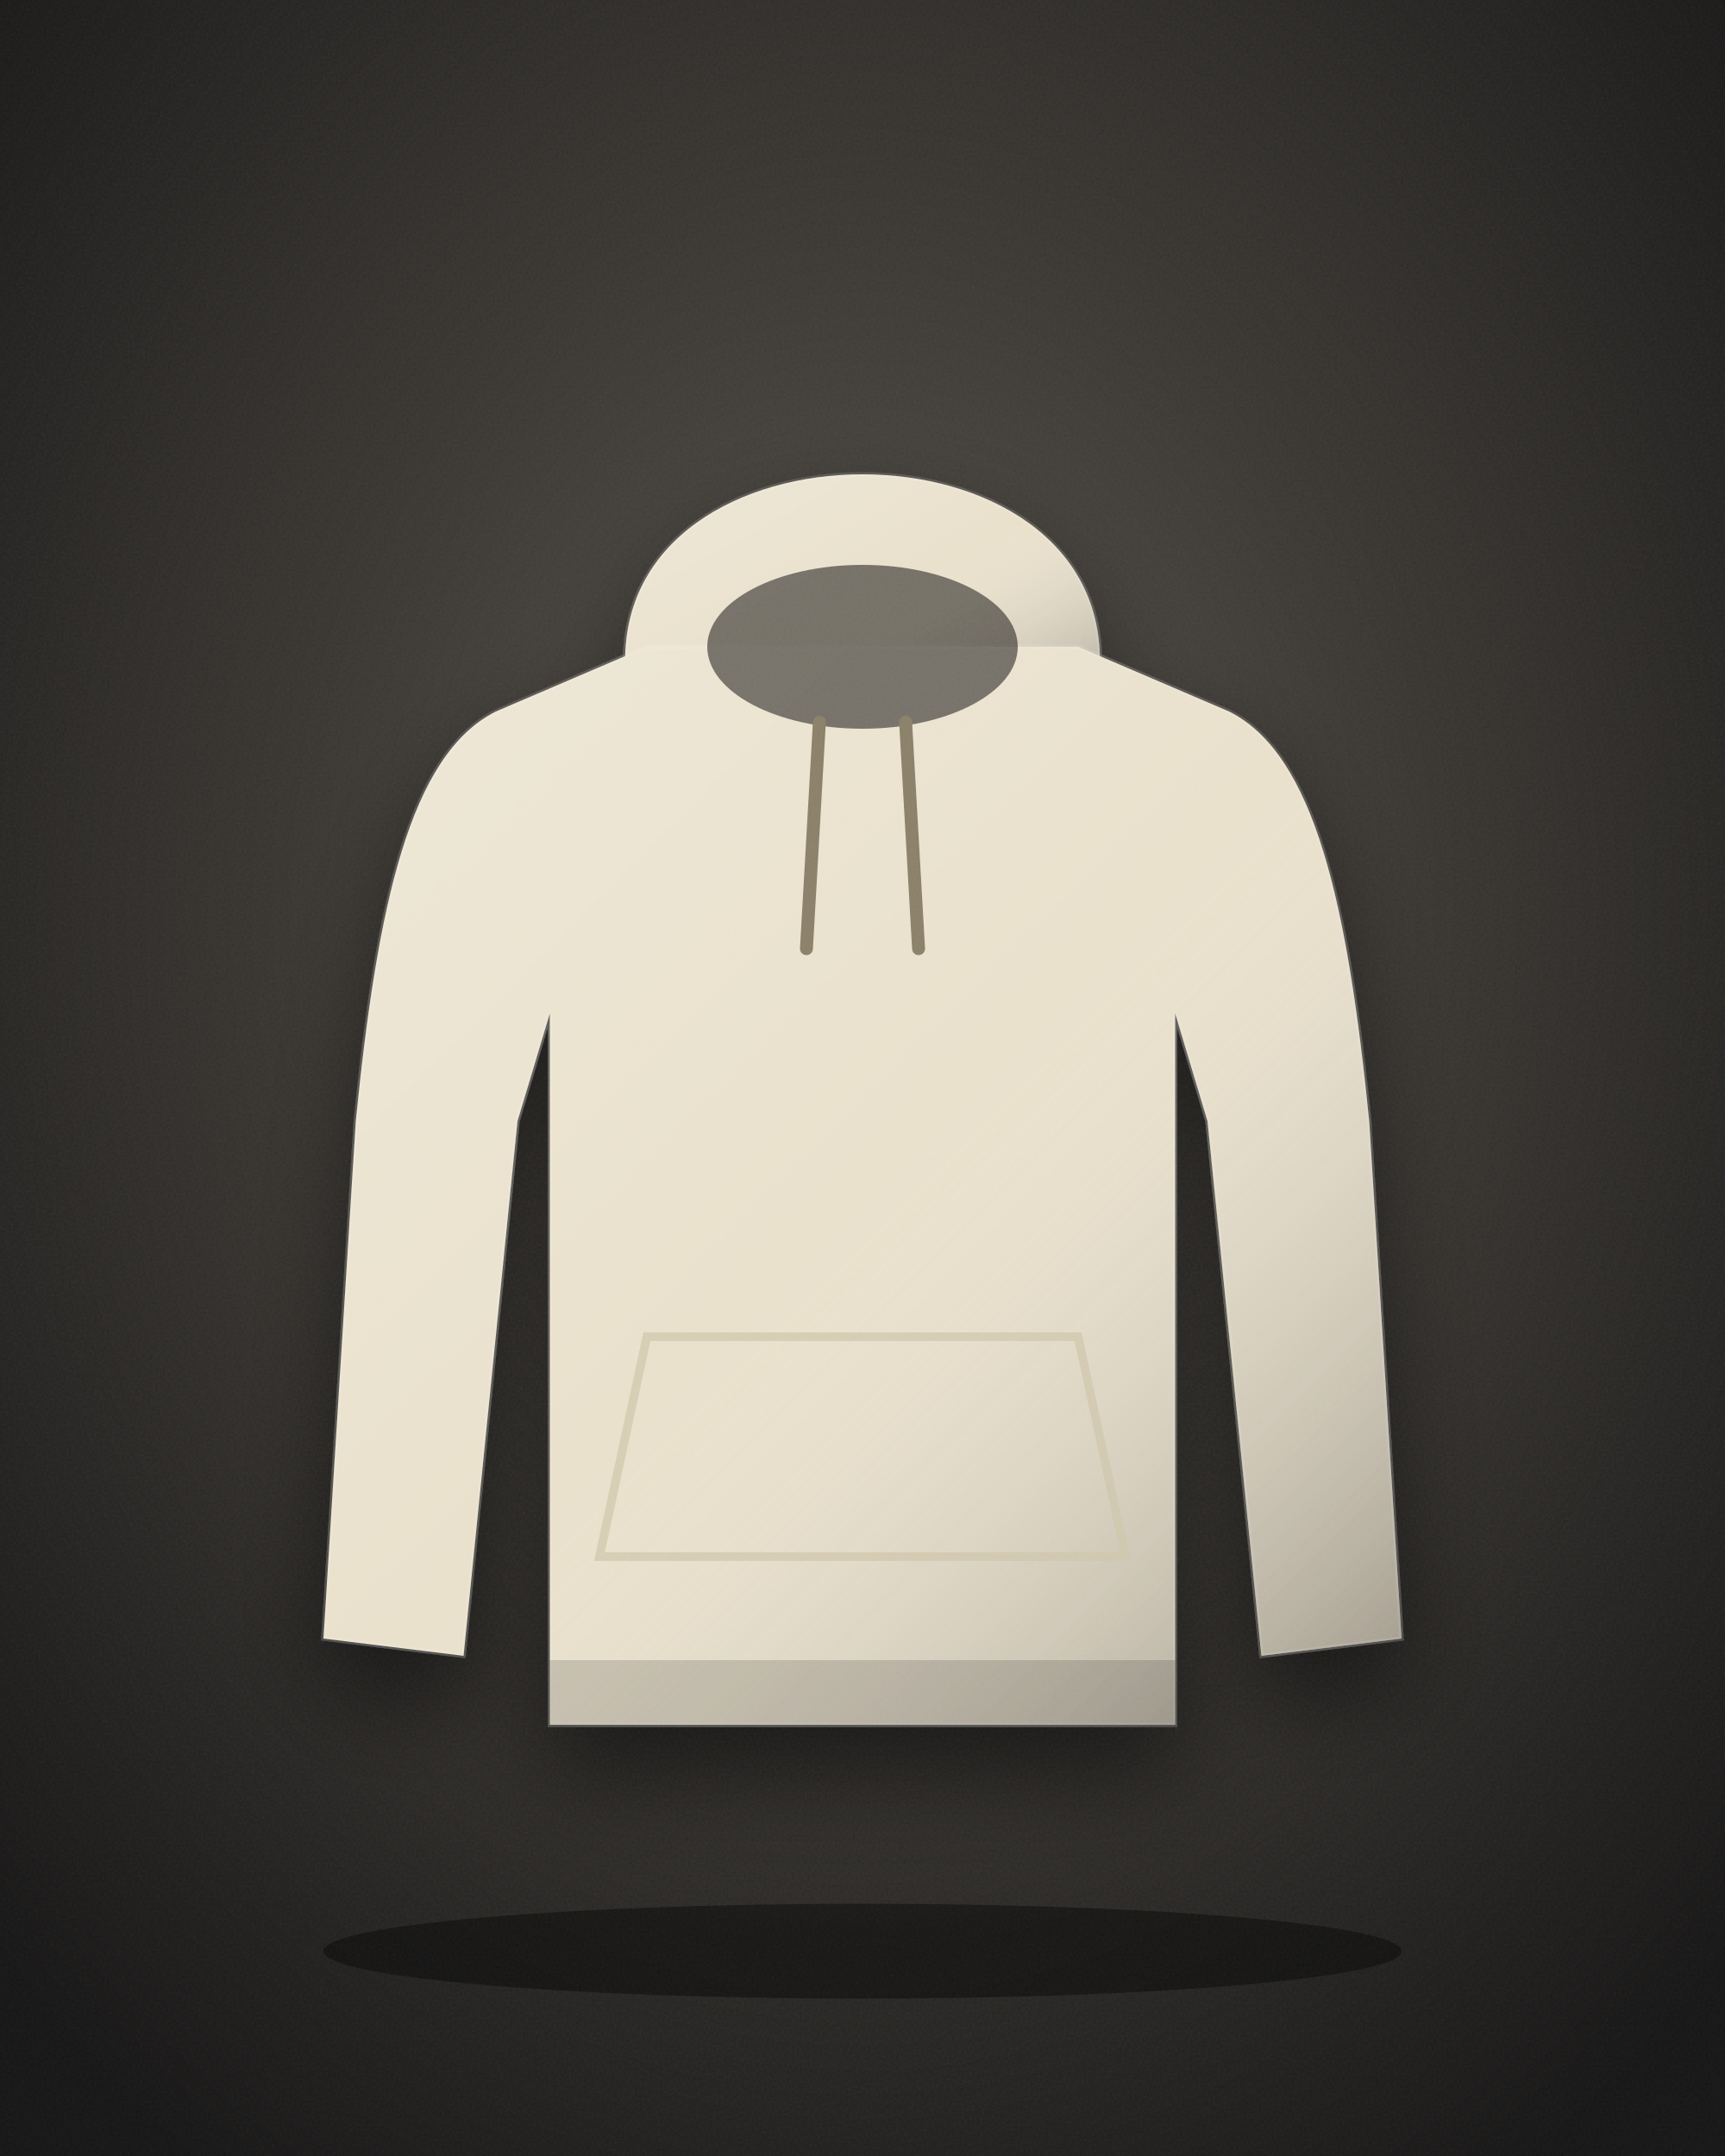
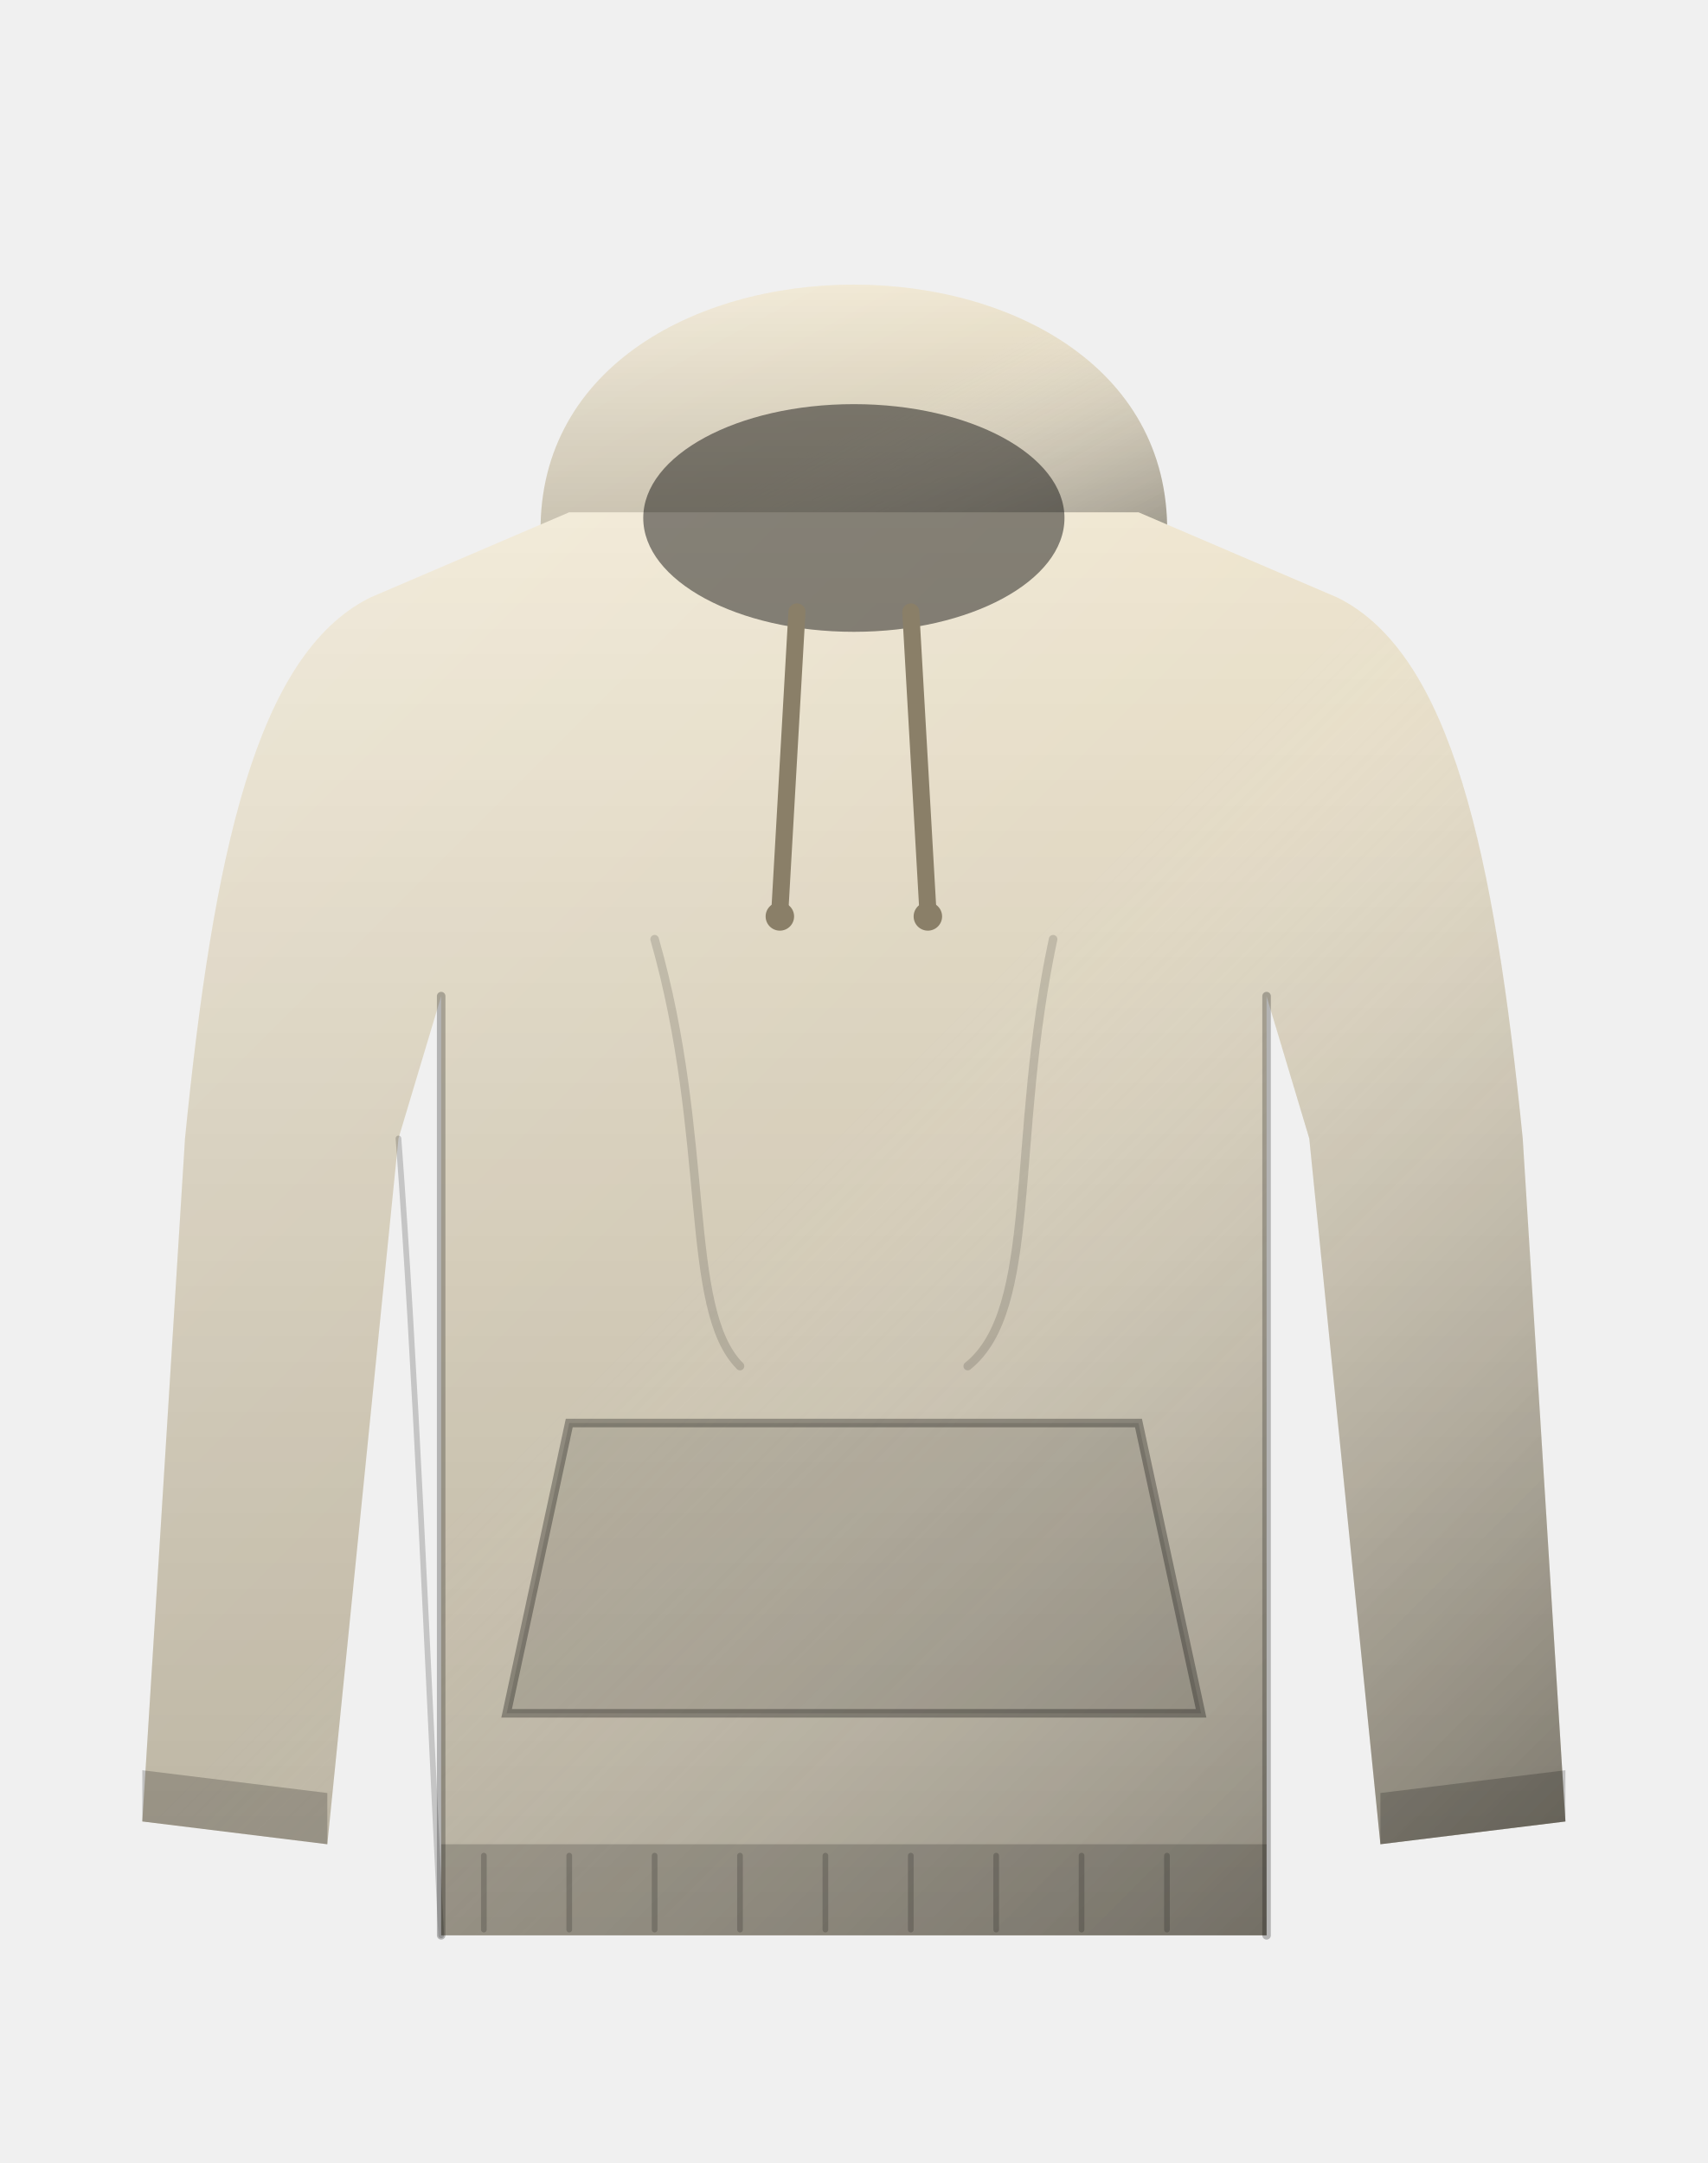
- <svg xmlns="http://www.w3.org/2000/svg" viewBox="0 0 800 1000" width="800" height="1000">
+ <svg xmlns="http://www.w3.org/2000/svg" viewBox="100 120 600 760" width="600" height="760">
  <defs>
-     <radialGradient id="foco" cx="50%" cy="42%" r="70%">
-       <stop offset="0" stop-color="#57524a" />
-       <stop offset="1" stop-color="#151414" />
-     </radialGradient>
    <linearGradient id="luz" x1="0" y1="0" x2="1" y2="1">
-       <stop offset="0" stop-color="#fff" stop-opacity=".22" />
-       <stop offset=".5" stop-color="#fff" stop-opacity="0" />
-       <stop offset="1" stop-color="#000" stop-opacity=".35" />
+       <stop offset="0" stop-color="#fff" stop-opacity=".28" />
+       <stop offset=".45" stop-color="#fff" stop-opacity="0" />
+       <stop offset="1" stop-color="#000" stop-opacity=".38" />
    </linearGradient>
-     <filter id="grano">
-       <feTurbulence type="fractalNoise" baseFrequency=".85" numOctaves="2" stitchTiles="stitch" />
-       <feColorMatrix values="0 0 0 0 1  0 0 0 0 1  0 0 0 0 1  0 0 0 .05 0" />
-     </filter>
-     <filter id="sombra" x="-20%" y="-20%" width="140%" height="140%">
-       <feDropShadow dx="0" dy="22" stdDeviation="22" flood-color="#000" flood-opacity=".55" />
-     </filter>
+     <linearGradient id="caida" x1="0" y1="0" x2="0" y2="1">
+       <stop offset="0" stop-color="#000" stop-opacity="0" />
+       <stop offset="1" stop-color="#000" stop-opacity=".22" />
+     </linearGradient>
  </defs>
-   <rect width="800" height="1000" fill="url(#foco)" />
-   <ellipse cx="400" cy="905" rx="250" ry="22" fill="#000" opacity=".45" />
-   <g filter="url(#sombra)">
-     <path d="M290 310 C285 190 515 190 510 310 C470 350 330 350 290 310 Z" fill="#e9e0cb" />
-     <path d="M290 310 C285 190 515 190 510 310 C470 350 330 350 290 310 Z" fill="url(#luz)" />
-     <path d="M290 310 C285 190 515 190 510 310 C470 350 330 350 290 310 Z" fill="none" stroke="#fff" stroke-opacity=".10" stroke-width="2" />
-     <path d="M300 300 L230 330 C190 350 175 420 165 520 L150 760 L215 768 L240 520 L255 470 L255 800 L545 800 L545 470 L560 520 L585 768 L650 760 L635 520 C625 420 610 350 570 330 L500 300 Z" fill="#e9e0cb" />
-     <path d="M300 300 L230 330 C190 350 175 420 165 520 L150 760 L215 768 L240 520 L255 470 L255 800 L545 800 L545 470 L560 520 L585 768 L650 760 L635 520 C625 420 610 350 570 330 L500 300 Z" fill="url(#luz)" />
-     <path d="M300 300 L230 330 C190 350 175 420 165 520 L150 760 L215 768 L240 520 L255 470 L255 800 L545 800 L545 470 L560 520 L585 768 L650 760 L635 520 C625 420 610 350 570 330 L500 300 Z" fill="none" stroke="#fff" stroke-opacity=".10" stroke-width="2" />
-     <ellipse cx="400" cy="300" rx="72" ry="38" fill="#000" opacity=".5" />
-     <path d="M300 620 L500 620 L522 722 L278 722 Z" fill="none" stroke="#cfc4aa" stroke-width="4" opacity=".7" />
-     <rect x="255" y="770" width="290" height="30" fill="#000" opacity=".15" />
-     <path d="M380 335 L374 440 M420 335 L426 440" stroke="#8a7f68" stroke-width="6" stroke-linecap="round" />
-   </g>
-   <rect width="800" height="1000" filter="url(#grano)" />
+   <path d="M290 310 C285 190 515 190 510 310 C470 350 330 350 290 310 Z" fill="#efe6d0" />
+   <path d="M290 310 C285 190 515 190 510 310 C470 350 330 350 290 310 Z" fill="url(#luz)" />
+   <path d="M290 310 C285 190 515 190 510 310 C470 350 330 350 290 310 Z" fill="url(#caida)" />
+   <path d="M300 300 L230 330 C190 350 175 420 165 520 L150 760 L215 768 L240 520 L255 470 L255 800 L545 800 L545 470 L560 520 L585 768 L650 760 L635 520 C625 420 610 350 570 330 L500 300 Z" fill="#efe6d0" />
+   <path d="M300 300 L230 330 C190 350 175 420 165 520 L150 760 L215 768 L240 520 L255 470 L255 800 L545 800 L545 470 L560 520 L585 768 L650 760 L635 520 C625 420 610 350 570 330 L500 300 Z" fill="url(#luz)" />
+   <path d="M300 300 L230 330 C190 350 175 420 165 520 L150 760 L215 768 L240 520 L255 470 L255 800 L545 800 L545 470 L560 520 L585 768 L650 760 L635 520 C625 420 610 350 570 330 L500 300 Z" fill="url(#caida)" />
+   <ellipse cx="400" cy="302" rx="74" ry="40" fill="#000" opacity=".45" />
+   <path d="M255 470 L255 800 M545 470 L545 800" fill="none" stroke="#000" stroke-width="3" stroke-linecap="round" opacity="0.25" />
+   <path d="M240 520 C246 600 250 700 255 800" fill="none" stroke="#000" stroke-width="2" stroke-linecap="round" opacity="0.18" />
+   <path d="M300 620 L500 620 L522 722 L278 722 Z" fill="#000" opacity=".12" />
+   <path d="M300 620 L500 620 L522 722 L278 722 Z" fill="none" stroke="#000" stroke-width="3" stroke-linecap="round" opacity="0.3" />
+   <path d="M330 450 C350 520 340 580 360 600 M470 450 C455 520 465 580 440 600" fill="none" stroke="#000" stroke-width="3" stroke-linecap="round" opacity="0.14" />
+   <rect x="255" y="768" width="290" height="32" fill="#000" opacity=".18" />
+   <path d="M270 772 L270 798 M300 772 L300 798 M330 772 L330 798 M360 772 L360 798 M390 772 L390 798 M420 772 L420 798 M450 772 L450 798 M480 772 L480 798 M510 772 L510 798" fill="none" stroke="#000" stroke-width="2" stroke-linecap="round" opacity="0.18" />
+   <path d="M150 742 L215 750 L215 768 L150 760 Z M585 750 L650 742 L650 760 L585 768 Z" fill="#000" opacity=".2" />
+   <path d="M380 335 L374 440 M420 335 L426 440" stroke="#8a7f68" stroke-width="6" stroke-linecap="round" />
+   <circle cx="374" cy="442" r="5" fill="#8a7f68" />
+   <circle cx="426" cy="442" r="5" fill="#8a7f68" />
</svg>
